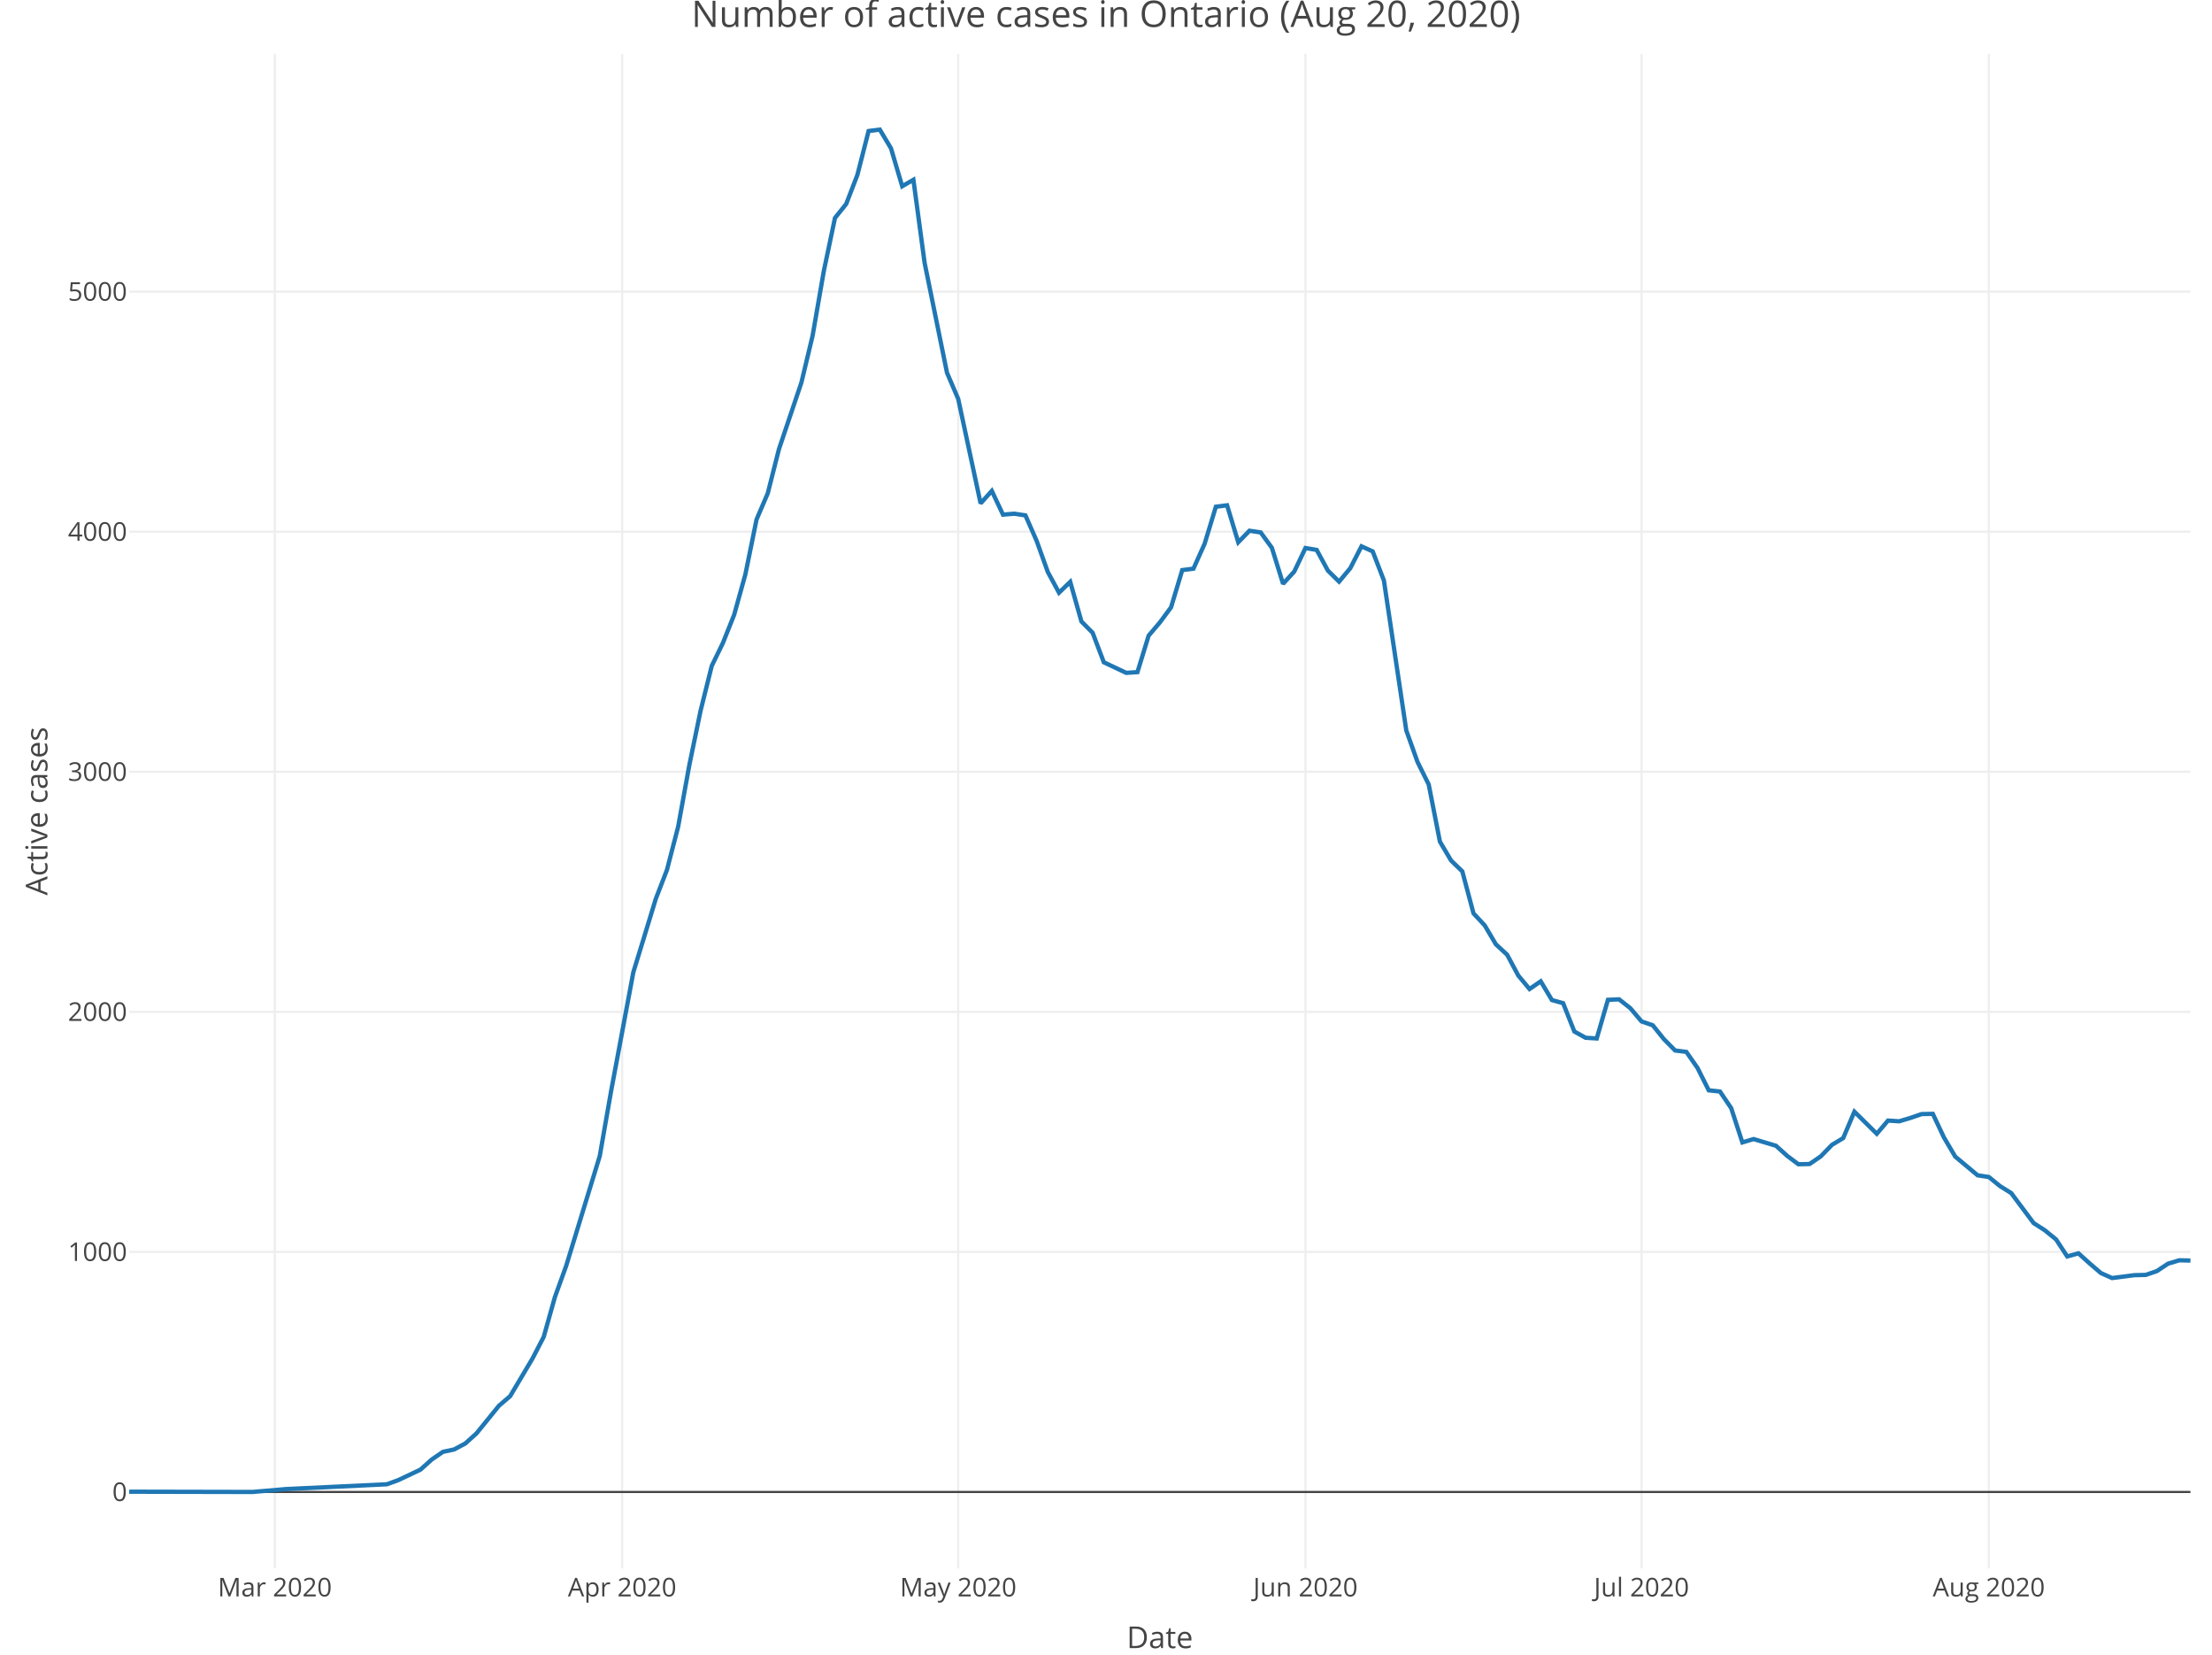
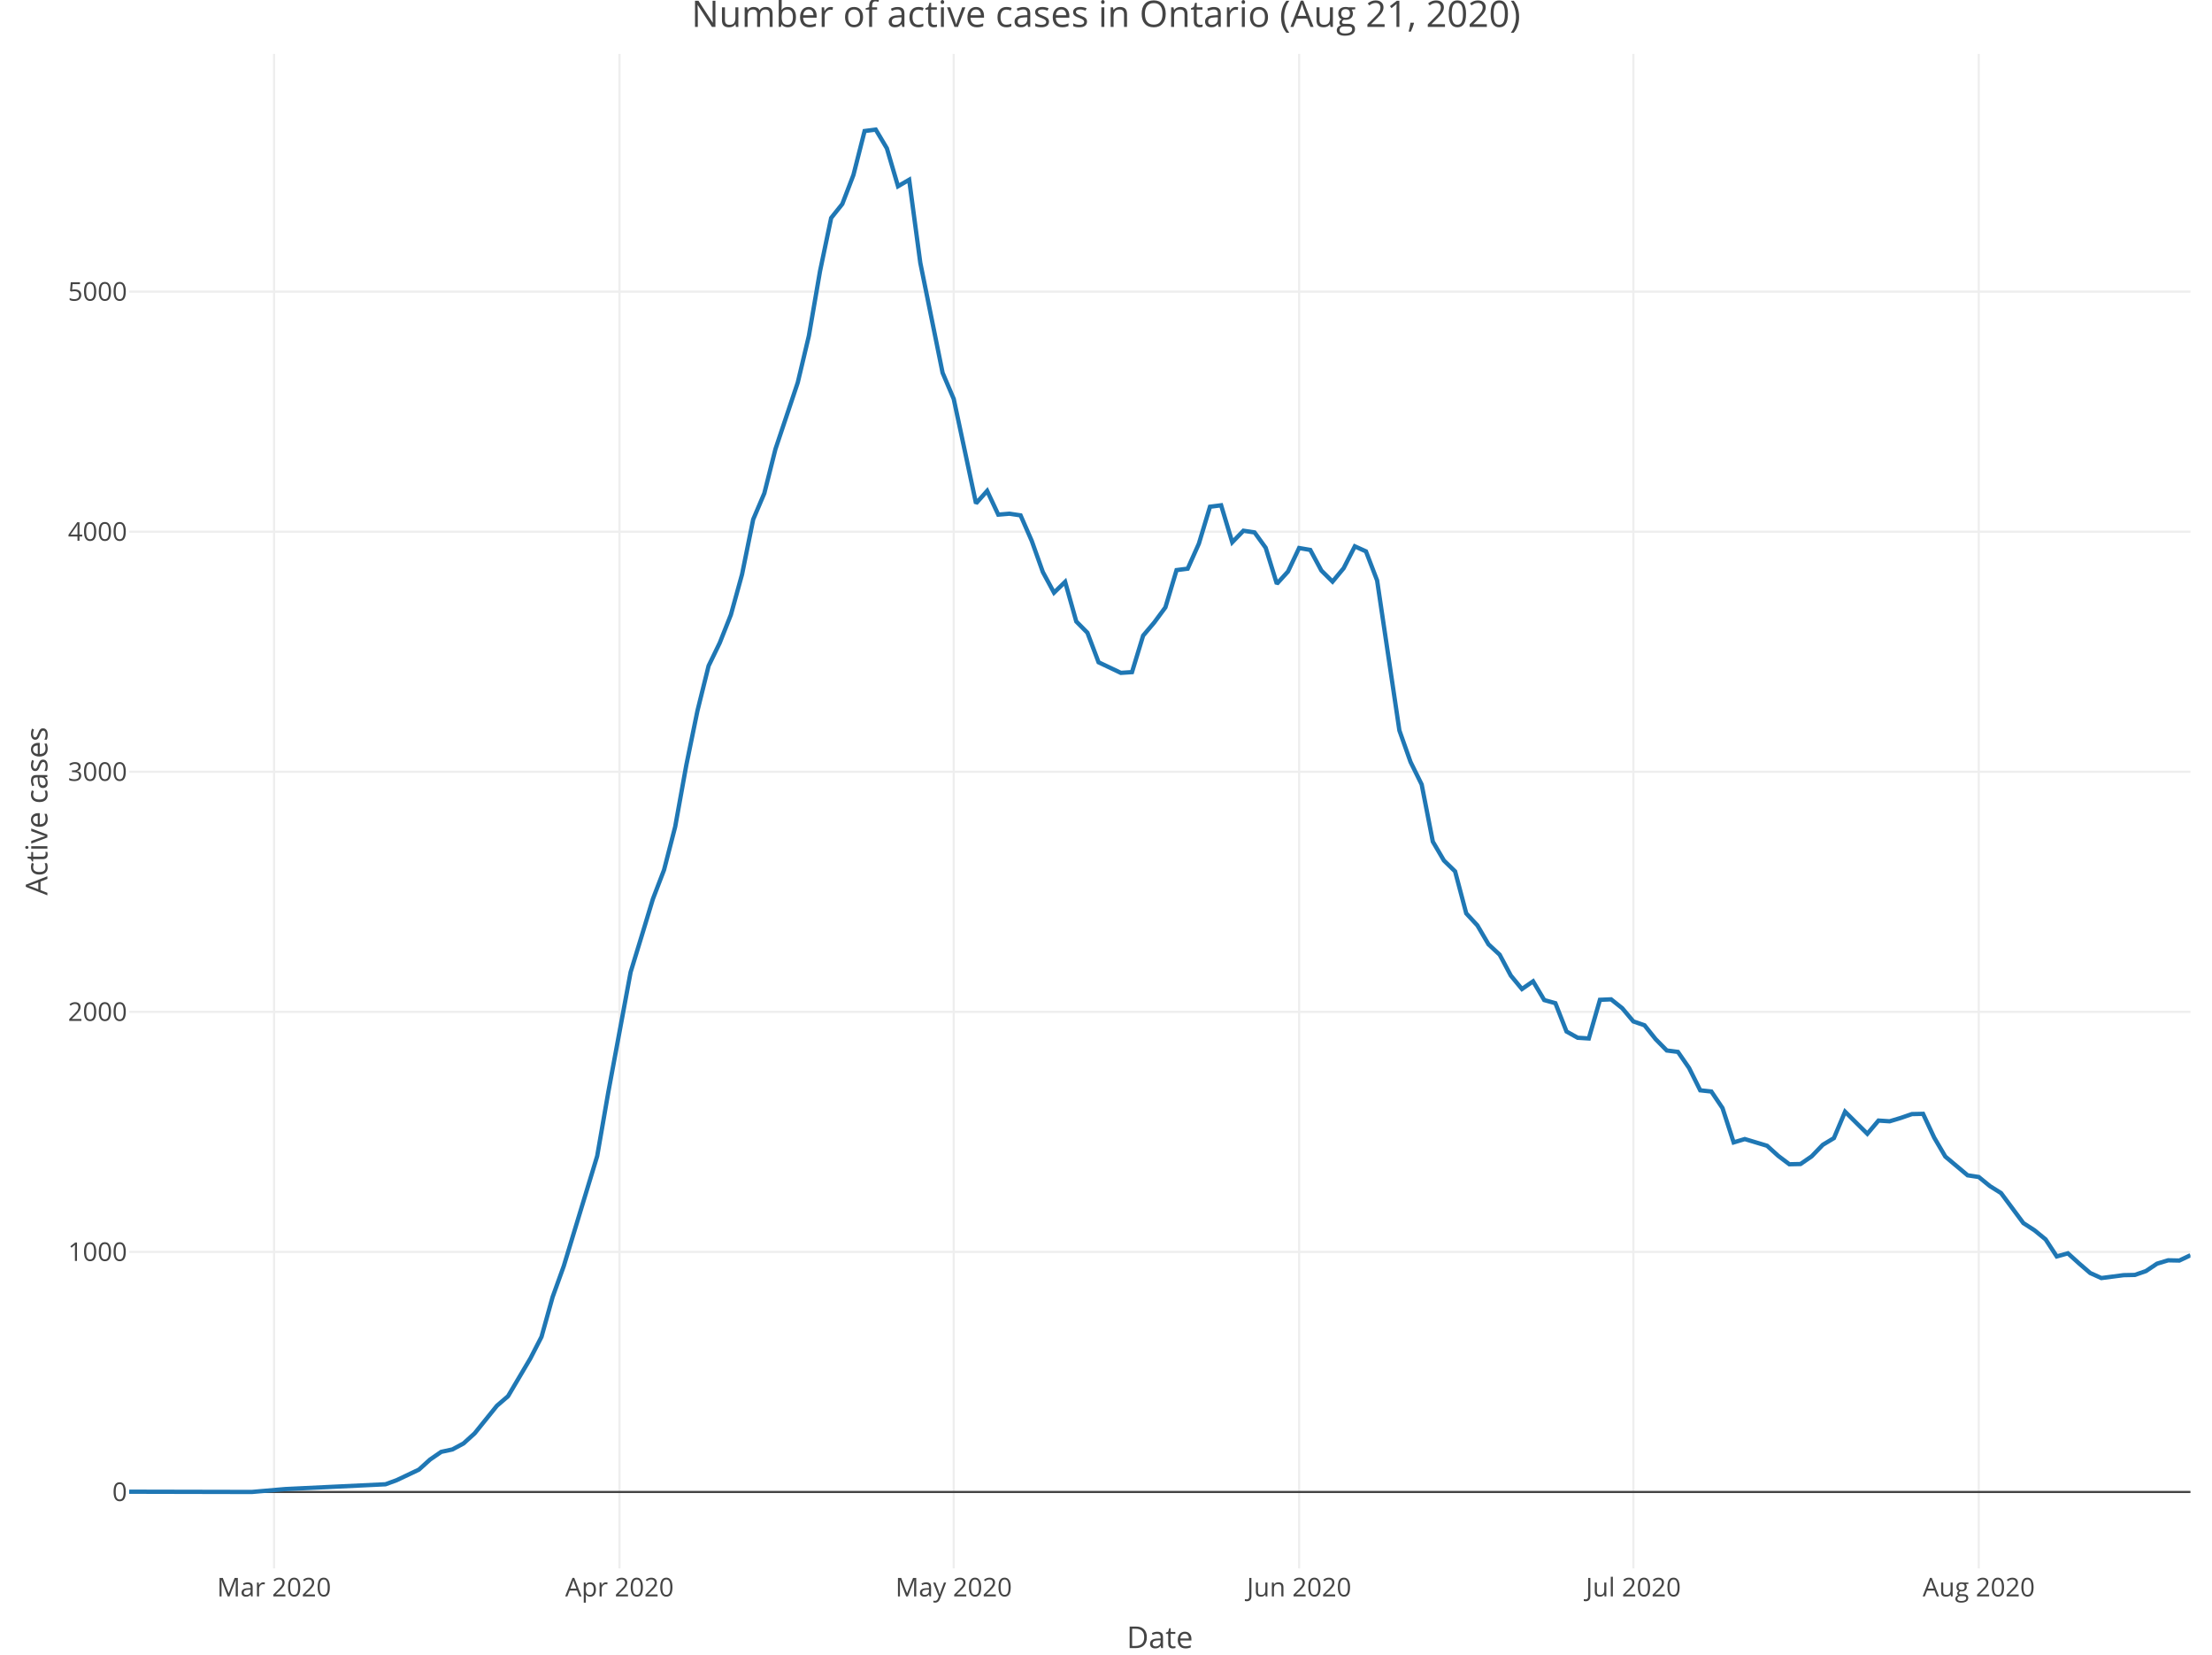
<svg xmlns="http://www.w3.org/2000/svg" class="main-svg" width="1027" height="768" style="" viewBox="0 0 1027 768">
  <rect x="0" y="0" width="1027" height="768" style="fill: rgb(255, 255, 255); fill-opacity: 1;" />
-   <defs id="defs-52a9f0">
+   <defs id="defs-888041">
    <g class="clips">
-       <clipPath id="clip52a9f0xyplot" class="plotclip">
+       <clipPath id="clip888041xyplot" class="plotclip">
        <rect width="957" height="703" />
      </clipPath>
-       <clipPath class="axesclip" id="clip52a9f0x">
+       <clipPath class="axesclip" id="clip888041x">
        <rect x="60" y="0" width="957" height="768" />
      </clipPath>
-       <clipPath class="axesclip" id="clip52a9f0y">
+       <clipPath class="axesclip" id="clip888041y">
        <rect x="0" y="25" width="1027" height="703" />
      </clipPath>
-       <clipPath class="axesclip" id="clip52a9f0xy">
+       <clipPath class="axesclip" id="clip888041xy">
        <rect x="60" y="25" width="957" height="703" />
      </clipPath>
    </g>
    <g class="gradients" />
  </defs>
  <g class="bglayer" />
  <g class="layer-below">
    <g class="imagelayer" />
    <g class="shapelayer" />
  </g>
  <g class="cartesianlayer">
    <g class="subplot xy">
      <g class="layer-subplot">
        <g class="shapelayer" />
        <g class="imagelayer" />
      </g>
      <g class="gridlayer">
        <g class="x">
-           <path class="xgrid crisp" transform="translate(127.61,0)" d="M0,25v703" style="stroke: rgb(238, 238, 238); stroke-opacity: 1; stroke-width: 1px;" />
-           <path class="xgrid crisp" transform="translate(288.85,0)" d="M0,25v703" style="stroke: rgb(238, 238, 238); stroke-opacity: 1; stroke-width: 1px;" />
-           <path class="xgrid crisp" transform="translate(444.88,0)" d="M0,25v703" style="stroke: rgb(238, 238, 238); stroke-opacity: 1; stroke-width: 1px;" />
-           <path class="xgrid crisp" transform="translate(606.11,0)" d="M0,25v703" style="stroke: rgb(238, 238, 238); stroke-opacity: 1; stroke-width: 1px;" />
-           <path class="xgrid crisp" transform="translate(762.15,0)" d="M0,25v703" style="stroke: rgb(238, 238, 238); stroke-opacity: 1; stroke-width: 1px;" />
-           <path class="xgrid crisp" transform="translate(923.38,0)" d="M0,25v703" style="stroke: rgb(238, 238, 238); stroke-opacity: 1; stroke-width: 1px;" />
+           <path class="xgrid crisp" transform="translate(127.25,0)" d="M0,25v703" style="stroke: rgb(238, 238, 238); stroke-opacity: 1; stroke-width: 1px;" />
+           <path class="xgrid crisp" transform="translate(287.61,0)" d="M0,25v703" style="stroke: rgb(238, 238, 238); stroke-opacity: 1; stroke-width: 1px;" />
+           <path class="xgrid crisp" transform="translate(442.8,0)" d="M0,25v703" style="stroke: rgb(238, 238, 238); stroke-opacity: 1; stroke-width: 1px;" />
+           <path class="xgrid crisp" transform="translate(603.16,0)" d="M0,25v703" style="stroke: rgb(238, 238, 238); stroke-opacity: 1; stroke-width: 1px;" />
+           <path class="xgrid crisp" transform="translate(758.35,0)" d="M0,25v703" style="stroke: rgb(238, 238, 238); stroke-opacity: 1; stroke-width: 1px;" />
+           <path class="xgrid crisp" transform="translate(918.71,0)" d="M0,25v703" style="stroke: rgb(238, 238, 238); stroke-opacity: 1; stroke-width: 1px;" />
        </g>
        <g class="y">
          <path class="ygrid crisp" transform="translate(0,581.09)" d="M60,0h957" style="stroke: rgb(238, 238, 238); stroke-opacity: 1; stroke-width: 1px;" />
          <path class="ygrid crisp" transform="translate(0,469.66)" d="M60,0h957" style="stroke: rgb(238, 238, 238); stroke-opacity: 1; stroke-width: 1px;" />
          <path class="ygrid crisp" transform="translate(0,358.23)" d="M60,0h957" style="stroke: rgb(238, 238, 238); stroke-opacity: 1; stroke-width: 1px;" />
          <path class="ygrid crisp" transform="translate(0,246.8)" d="M60,0h957" style="stroke: rgb(238, 238, 238); stroke-opacity: 1; stroke-width: 1px;" />
          <path class="ygrid crisp" transform="translate(0,135.37)" d="M60,0h957" style="stroke: rgb(238, 238, 238); stroke-opacity: 1; stroke-width: 1px;" />
        </g>
      </g>
      <g class="zerolinelayer">
        <path class="yzl zl crisp" transform="translate(0,692.52)" d="M60,0h957" style="stroke: rgb(68, 68, 68); stroke-opacity: 1; stroke-width: 1px;" />
      </g>
      <path class="xlines-below" />
      <path class="ylines-below" />
      <g class="overlines-below" />
      <g class="xaxislayer-below" />
      <g class="yaxislayer-below" />
      <g class="overaxes-below" />
-       <g class="plot" transform="translate(60, 25)" clip-path="url('#clip52a9f0xyplot')">
+       <g class="plot" transform="translate(60, 25)" clip-path="url('#clip888041xyplot')">
        <g class="scatterlayer mlayer">
-           <g class="trace scatter trace148849" style="stroke-miterlimit: 2; opacity: 1;">
+           <g class="trace scatter trace157f10" style="stroke-miterlimit: 2; opacity: 1;">
            <g class="fills" />
            <g class="errorbars" />
            <g class="lines">
-               <path class="js-line" d="M0,667.4L57.21,667.52L72.82,666.18L119.63,663.95L124.83,662.06L135.23,657.15L140.43,652.47L145.63,648.91L150.83,647.79L156.03,645.01L161.23,640.33L171.64,627.51L176.84,623.06L187.24,605.56L192.44,595.53L197.64,577.03L202.84,562.66L218.45,511.63L223.65,481.87L234.05,426.27L239.25,409.33L244.45,392.28L249.65,378.8L254.85,358.74L260.05,330.11L265.26,304.92L270.46,284.08L275.66,273.39L280.86,260.35L286.06,241.63L291.26,216.11L296.46,203.97L301.66,183.46L312.07,152.6L317.27,130.87L322.47,100.89L327.67,76.16L332.87,69.69L338.07,56.21L343.27,35.82L348.47,35.15L353.67,43.84L358.88,61.45L364.08,58.44L369.28,96.99L379.68,148.03L384.88,160.17L395.28,208.65L400.48,202.85L405.68,213.88L410.89,213.44L416.09,214.22L421.29,226.03L426.49,240.52L431.69,250.1L436.89,245.08L442.09,263.47L447.29,268.71L452.49,282.41L462.9,287.32L468.1,286.98L473.3,270.04L478.5,263.92L483.7,256.9L488.9,239.62L494.1,238.96L499.3,227.37L504.51,210.21L509.71,209.54L514.91,226.7L520.11,221.35L525.31,222.13L530.51,229.26L535.71,245.98L540.91,240.29L546.11,229.37L551.32,230.26L556.52,239.85L561.72,244.97L566.92,238.73L572.12,228.59L577.32,230.93L582.52,244.42L592.92,314.06L598.13,328.66L603.33,339.13L608.53,365.65L613.73,374.45L618.93,379.47L624.13,398.97L629.33,404.54L634.53,413.34L639.73,418.14L644.93,427.83L650.14,434.07L655.34,430.5L660.54,439.2L665.74,440.64L670.94,453.79L676.14,456.69L681.34,457.02L686.54,439.08L691.74,438.86L696.95,442.98L702.15,449.11L707.35,450.9L712.55,457.36L717.75,462.6L722.95,463.26L728.15,470.73L733.35,481.09L738.55,481.65L743.76,489.34L748.96,505.27L754.16,503.71L764.56,506.83L769.76,511.51L774.96,515.41L780.16,515.3L785.36,511.74L790.57,506.39L795.77,503.27L800.97,491.01L811.37,501.26L816.57,495.13L821.77,495.47L826.97,493.91L832.17,492.12L837.38,492.01L842.58,503.04L847.78,511.85L858.18,520.54L863.38,521.32L868.58,525.55L873.78,528.79L884.18,542.71L889.39,546.06L894.59,550.29L899.79,558.2L904.99,556.75L910.19,561.43L915.39,565.89L920.59,568.23L930.99,566.89L936.2,566.78L941.4,565L946.6,561.55L951.8,559.99L957,560.1" style="vector-effect: non-scaling-stroke; fill: none; stroke: rgb(31, 119, 180); stroke-opacity: 1; stroke-width: 2px; opacity: 1;" />
+               <path class="js-line" d="M0,667.4L56.9,667.52L72.42,666.18L118.98,663.95L124.15,662.06L134.5,657.15L139.67,652.47L144.84,648.91L150.02,647.79L155.19,645.01L160.36,640.33L170.71,627.51L175.88,623.06L186.23,605.56L191.4,595.53L196.57,577.03L201.75,562.66L217.26,511.63L222.44,481.87L232.78,426.27L237.96,409.33L243.13,392.28L248.3,378.8L253.48,358.74L258.65,330.11L263.82,304.92L268.99,284.08L274.17,273.39L279.34,260.35L284.51,241.63L289.69,216.11L294.86,203.97L300.03,183.46L310.38,152.6L315.55,130.87L320.72,100.89L325.9,76.16L331.07,69.69L336.24,56.21L341.42,35.82L346.59,35.15L351.76,43.84L356.94,61.45L362.11,58.44L367.28,96.99L377.63,148.03L382.8,160.17L393.15,208.65L398.32,202.85L403.49,213.88L408.66,213.44L413.84,214.22L419.01,226.03L424.18,240.52L429.36,250.1L434.53,245.08L439.7,263.47L444.88,268.71L450.05,282.41L460.39,287.32L465.57,286.98L470.74,270.04L475.91,263.92L481.09,256.9L486.26,239.62L491.43,238.96L496.61,227.37L501.78,210.21L506.95,209.54L512.12,226.7L517.3,221.35L522.47,222.13L527.64,229.26L532.82,245.98L537.99,240.29L543.16,229.37L548.34,230.26L553.51,239.85L558.68,244.97L563.85,238.73L569.03,228.59L574.2,230.93L579.37,244.42L589.72,314.06L594.89,328.66L600.06,339.13L605.24,365.65L610.41,374.45L615.58,379.47L620.76,398.97L625.93,404.54L631.1,413.34L636.28,418.14L641.45,427.83L646.62,434.07L651.79,430.5L656.97,439.2L662.14,440.64L667.31,453.79L672.49,456.69L677.66,457.02L682.83,439.08L688.01,438.86L693.18,442.98L698.35,449.11L703.52,450.9L708.7,457.36L713.87,462.6L719.04,463.26L724.22,470.73L729.39,481.09L734.56,481.65L739.74,489.34L744.91,505.27L750.08,503.71L760.43,506.83L765.6,511.51L770.77,515.41L775.95,515.3L781.12,511.74L786.29,506.39L791.46,503.27L796.64,491.01L806.98,501.26L812.16,495.13L817.33,495.47L822.5,493.91L827.68,492.12L832.85,492.01L838.02,503.04L843.19,511.85L853.54,520.54L858.71,521.32L863.89,525.55L869.06,528.79L879.41,542.71L884.58,546.06L889.75,550.29L894.92,558.2L900.1,556.75L905.27,561.43L910.44,565.89L915.62,568.23L925.96,566.89L931.14,566.78L936.31,565L941.48,561.55L946.65,559.99L951.83,560.1L957,557.65" style="vector-effect: non-scaling-stroke; fill: none; stroke: rgb(31, 119, 180); stroke-opacity: 1; stroke-width: 2px; opacity: 1;" />
            </g>
            <g class="points" />
            <g class="text" />
          </g>
        </g>
      </g>
      <g class="overplot" />
      <path class="xlines-above crisp" d="M0,0" style="fill: none;" />
      <path class="ylines-above crisp" d="M0,0" style="fill: none;" />
      <g class="overlines-above" />
      <g class="xaxislayer-above">
        <g class="xtick">
-           <text text-anchor="middle" x="0" y="741" transform="translate(127.61,0)" style="font-family: 'Open Sans', verdana, arial, sans-serif; font-size: 12px; fill: rgb(68, 68, 68); fill-opacity: 1; white-space: pre;">Mar 2020</text>
+           <text text-anchor="middle" x="0" y="741" transform="translate(127.25,0)" style="font-family: 'Open Sans', verdana, arial, sans-serif; font-size: 12px; fill: rgb(68, 68, 68); fill-opacity: 1; white-space: pre;">Mar 2020</text>
        </g>
        <g class="xtick">
-           <text text-anchor="middle" x="0" y="741" transform="translate(288.85,0)" style="font-family: 'Open Sans', verdana, arial, sans-serif; font-size: 12px; fill: rgb(68, 68, 68); fill-opacity: 1; white-space: pre;">Apr 2020</text>
+           <text text-anchor="middle" x="0" y="741" transform="translate(287.61,0)" style="font-family: 'Open Sans', verdana, arial, sans-serif; font-size: 12px; fill: rgb(68, 68, 68); fill-opacity: 1; white-space: pre;">Apr 2020</text>
        </g>
        <g class="xtick">
-           <text text-anchor="middle" x="0" y="741" transform="translate(444.88,0)" style="font-family: 'Open Sans', verdana, arial, sans-serif; font-size: 12px; fill: rgb(68, 68, 68); fill-opacity: 1; white-space: pre;">May 2020</text>
+           <text text-anchor="middle" x="0" y="741" transform="translate(442.8,0)" style="font-family: 'Open Sans', verdana, arial, sans-serif; font-size: 12px; fill: rgb(68, 68, 68); fill-opacity: 1; white-space: pre;">May 2020</text>
        </g>
        <g class="xtick">
-           <text text-anchor="middle" x="0" y="741" transform="translate(606.11,0)" style="font-family: 'Open Sans', verdana, arial, sans-serif; font-size: 12px; fill: rgb(68, 68, 68); fill-opacity: 1; white-space: pre;">Jun 2020</text>
+           <text text-anchor="middle" x="0" y="741" transform="translate(603.16,0)" style="font-family: 'Open Sans', verdana, arial, sans-serif; font-size: 12px; fill: rgb(68, 68, 68); fill-opacity: 1; white-space: pre;">Jun 2020</text>
        </g>
        <g class="xtick">
-           <text text-anchor="middle" x="0" y="741" transform="translate(762.15,0)" style="font-family: 'Open Sans', verdana, arial, sans-serif; font-size: 12px; fill: rgb(68, 68, 68); fill-opacity: 1; white-space: pre;">Jul 2020</text>
+           <text text-anchor="middle" x="0" y="741" transform="translate(758.35,0)" style="font-family: 'Open Sans', verdana, arial, sans-serif; font-size: 12px; fill: rgb(68, 68, 68); fill-opacity: 1; white-space: pre;">Jul 2020</text>
        </g>
        <g class="xtick">
-           <text text-anchor="middle" x="0" y="741" transform="translate(923.38,0)" style="font-family: 'Open Sans', verdana, arial, sans-serif; font-size: 12px; fill: rgb(68, 68, 68); fill-opacity: 1; white-space: pre;">Aug 2020</text>
+           <text text-anchor="middle" x="0" y="741" transform="translate(918.71,0)" style="font-family: 'Open Sans', verdana, arial, sans-serif; font-size: 12px; fill: rgb(68, 68, 68); fill-opacity: 1; white-space: pre;">Aug 2020</text>
        </g>
      </g>
      <g class="yaxislayer-above">
        <g class="ytick">
          <text text-anchor="end" x="59" y="4.2" transform="translate(0,692.52)" style="font-family: 'Open Sans', verdana, arial, sans-serif; font-size: 12px; fill: rgb(68, 68, 68); fill-opacity: 1; white-space: pre;">0</text>
        </g>
        <g class="ytick">
          <text text-anchor="end" x="59" y="4.2" transform="translate(0,581.09)" style="font-family: 'Open Sans', verdana, arial, sans-serif; font-size: 12px; fill: rgb(68, 68, 68); fill-opacity: 1; white-space: pre;">1000</text>
        </g>
        <g class="ytick">
          <text text-anchor="end" x="59" y="4.2" transform="translate(0,469.66)" style="font-family: 'Open Sans', verdana, arial, sans-serif; font-size: 12px; fill: rgb(68, 68, 68); fill-opacity: 1; white-space: pre;">2000</text>
        </g>
        <g class="ytick">
          <text text-anchor="end" x="59" y="4.2" transform="translate(0,358.23)" style="font-family: 'Open Sans', verdana, arial, sans-serif; font-size: 12px; fill: rgb(68, 68, 68); fill-opacity: 1; white-space: pre;">3000</text>
        </g>
        <g class="ytick">
          <text text-anchor="end" x="59" y="4.2" transform="translate(0,246.8)" style="font-family: 'Open Sans', verdana, arial, sans-serif; font-size: 12px; fill: rgb(68, 68, 68); fill-opacity: 1; white-space: pre;">4000</text>
        </g>
        <g class="ytick">
          <text text-anchor="end" x="59" y="4.2" transform="translate(0,135.37)" style="font-family: 'Open Sans', verdana, arial, sans-serif; font-size: 12px; fill: rgb(68, 68, 68); fill-opacity: 1; white-space: pre;">5000</text>
        </g>
      </g>
      <g class="overaxes-above" />
    </g>
  </g>
  <g class="polarlayer" />
  <g class="ternarylayer" />
  <g class="geolayer" />
  <g class="funnelarealayer" />
  <g class="pielayer" />
  <g class="treemaplayer" />
  <g class="sunburstlayer" />
  <g class="glimages" />
-   <defs id="topdefs-52a9f0">
+   <defs id="topdefs-888041">
    <g class="clips" />
  </defs>
  <g class="layer-above">
    <g class="imagelayer" />
    <g class="shapelayer" />
  </g>
  <g class="infolayer">
    <g class="g-gtitle">
-       <text class="gtitle" x="513.5" y="12.5" text-anchor="middle" dy="0em" style="font-family: 'Open Sans', verdana, arial, sans-serif; font-size: 17px; fill: rgb(68, 68, 68); opacity: 1; font-weight: normal; white-space: pre;">Number of active cases in Ontario (Aug 20, 2020)</text>
+       <text class="gtitle" x="513.5" y="12.5" text-anchor="middle" dy="0em" style="font-family: 'Open Sans', verdana, arial, sans-serif; font-size: 17px; fill: rgb(68, 68, 68); opacity: 1; font-weight: normal; white-space: pre;">Number of active cases in Ontario (Aug 21, 2020)</text>
    </g>
    <g class="g-xtitle" transform="translate(0,-15)">
      <text class="xtitle" x="538.5" y="780" text-anchor="middle" style="font-family: 'Open Sans', verdana, arial, sans-serif; font-size: 14px; fill: rgb(68, 68, 68); opacity: 1; font-weight: normal; white-space: pre;">Date</text>
    </g>
    <g class="g-ytitle">
      <text class="ytitle" transform="rotate(-90,22,376.5)" x="22" y="376.5" text-anchor="middle" style="font-family: 'Open Sans', verdana, arial, sans-serif; font-size: 14px; fill: rgb(68, 68, 68); opacity: 1; font-weight: normal; white-space: pre;">Active cases</text>
    </g>
  </g>
</svg>
